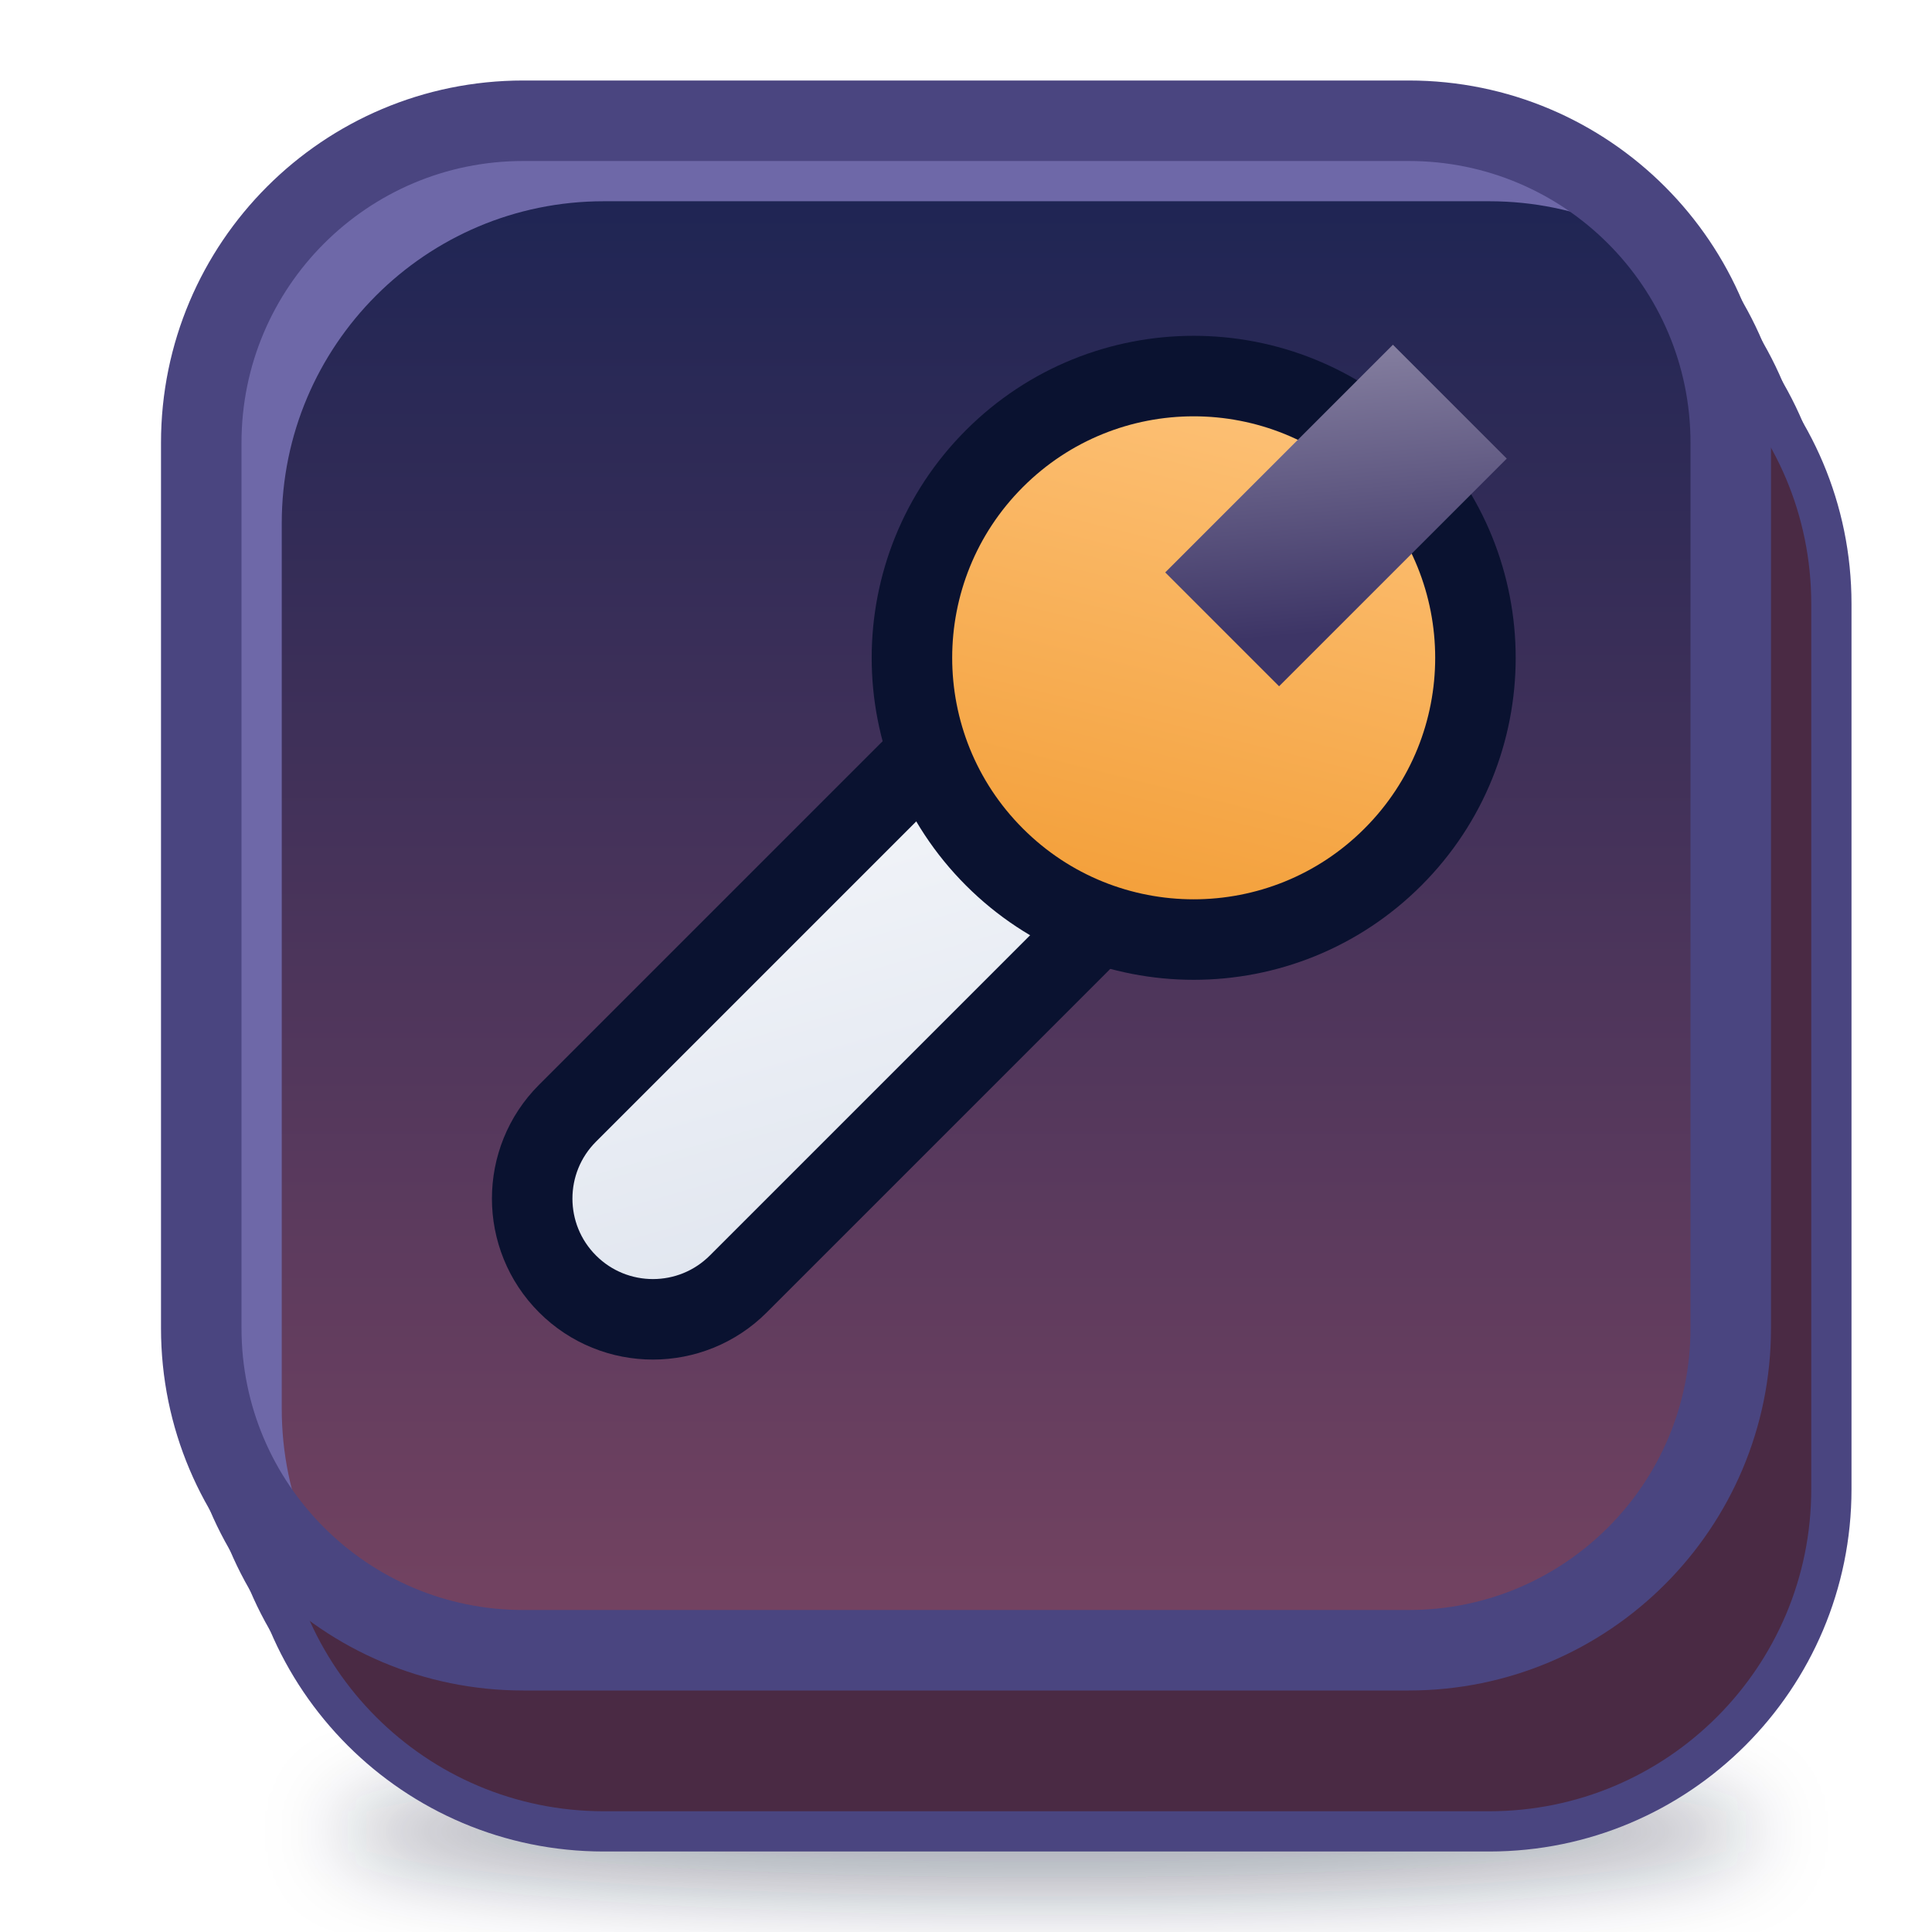
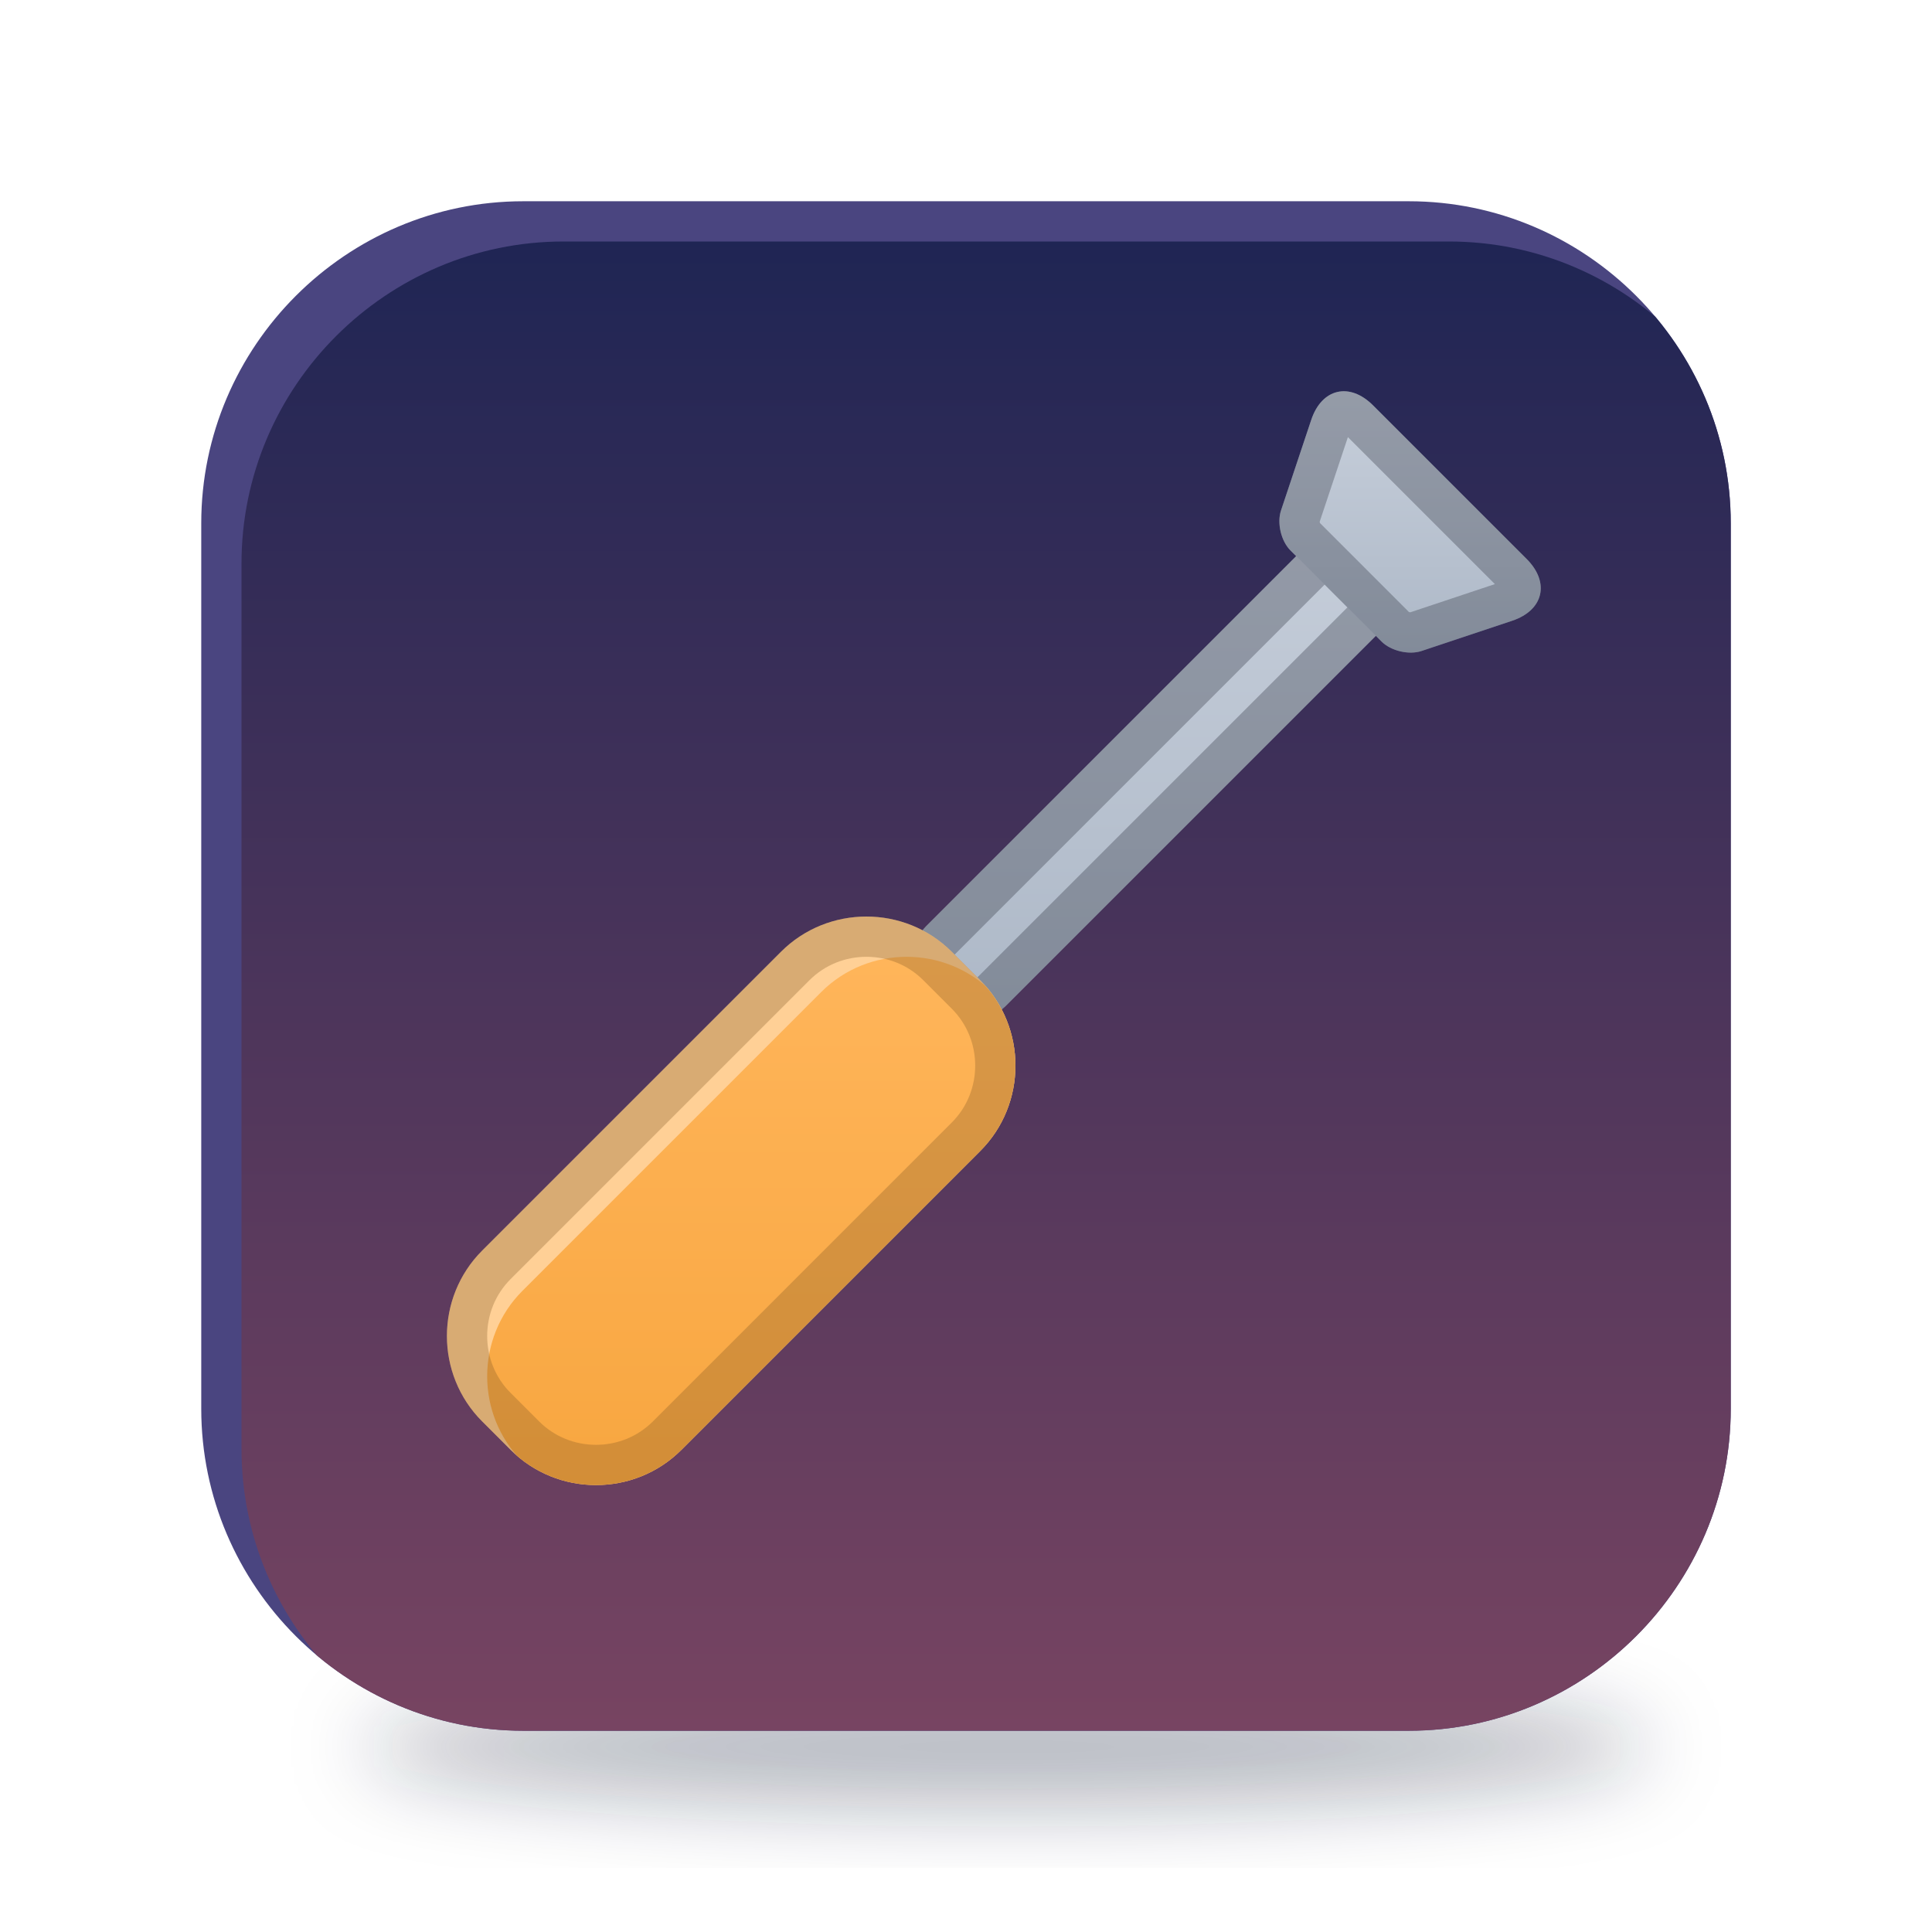
- <svg xmlns="http://www.w3.org/2000/svg" viewBox="0 0 48 48" width="48" height="48" stroke-linejoin="round" stroke-linecap="round">
+ <svg xmlns="http://www.w3.org/2000/svg" viewBox="0 0 48 48" width="48" height="48">
  <defs>
-     <linearGradient id="dusk" x1="0" y1="0" x2="0" y2="1">
+     <filter id="e-admintools-48-b1" x="-50%" y="-50%" width="200%" height="200%">
+       <feGaussianBlur stdDeviation="1" />
+     </filter>
+     <clipPath id="e-admintools-48-c1">
+       <path d="M5 13 C5 8.6 8.6 5 13 5 L35 5 C39.4 5 43 8.6 43 13 L43 35 C43 39.4 39.4 43 35 43 L13 43 C8.6 43 5 39.4 5 35 Z" clip-rule="evenodd" />
+     </clipPath>
+     <linearGradient id="e-admintools-48-g1f25547a4562" x1="0" y1="0" x2="0" y2="1">
      <stop offset="0" stop-color="#1f2554" />
      <stop offset="1" stop-color="#7a4562" />
    </linearGradient>
-     <linearGradient id="geef1f8" x1="0" y1="0" x2="0.6" y2="1">
-       <stop offset="0" stop-color="#f4f6fa" />
-       <stop offset="1" stop-color="#e2e7f0" />
+     <linearGradient id="e-admintools-48-gc7cfdbadb8c7" x1="0" y1="0" x2="0" y2="1">
+       <stop offset="0" stop-color="#c7cfdb" />
+       <stop offset="1" stop-color="#adb8c7" />
    </linearGradient>
-     <linearGradient id="gb4bfce" x1="0" y1="0" x2="0.6" y2="1">
-       <stop offset="0" stop-color="#ced5df" />
-       <stop offset="1" stop-color="#abb6c6" />
+     <clipPath id="e-admintools-48-c2">
+       <path d="M33.263 12.757 C33.652 12.368 34.288 12.368 34.677 12.757 L35.243 13.323 C35.632 13.712 35.632 14.348 35.243 14.737 L24.99 24.99 C24.601 25.379 23.965 25.379 23.576 24.99 L23.01 24.424 C22.621 24.035 22.621 23.399 23.01 23.01 Z" clip-rule="evenodd" />
+     </clipPath>
+     <clipPath id="e-admintools-48-c3">
+       <path d="M32.577 10.432 C32.838 9.65 33.528 9.487 34.112 10.07 L37.93 13.888 C38.513 14.472 38.35 15.162 37.568 15.423 L35.317 16.174 C35.004 16.278 34.557 16.172 34.324 15.939 L32.061 13.676 C31.828 13.443 31.722 12.996 31.826 12.683 Z" clip-rule="evenodd" />
+     </clipPath>
+     <linearGradient id="e-admintools-48-gffb55af7a53e" x1="0" y1="0" x2="0" y2="1">
+       <stop offset="0" stop-color="#ffb55a" />
+       <stop offset="1" stop-color="#f7a53e" />
    </linearGradient>
-     <linearGradient id="gffd08e" x1="0" y1="0" x2="0.6" y2="1">
-       <stop offset="0" stop-color="#ffe0b6" />
-       <stop offset="1" stop-color="#f9c680" />
-     </linearGradient>
-     <linearGradient id="gffaa40" x1="0" y1="0" x2="0.6" y2="1">
-       <stop offset="0" stop-color="#ffc883" />
-       <stop offset="1" stop-color="#f39f39" />
-     </linearGradient>
-     <linearGradient id="gffe7c4" x1="0" y1="0" x2="0.6" y2="1">
-       <stop offset="0" stop-color="#ffefd9" />
-       <stop offset="1" stop-color="#fadfb8" />
-     </linearGradient>
-     <linearGradient id="g42396c" x1="0" y1="0" x2="0.6" y2="1">
-       <stop offset="0" stop-color="#847e9f" />
-       <stop offset="1" stop-color="#3d3566" />
-     </linearGradient>
-     <linearGradient id="g4a4580" x1="0" y1="0" x2="0.6" y2="1">
-       <stop offset="0" stop-color="#8986ac" />
-       <stop offset="1" stop-color="#454079" />
-     </linearGradient>
-     <linearGradient id="gf43f5e" x1="0" y1="0" x2="0.6" y2="1">
-       <stop offset="0" stop-color="#f88296" />
-       <stop offset="1" stop-color="#e53a58" />
-     </linearGradient>
-     <filter id="soft" x="-30%" y="-300%" width="160%" height="700%">
-       <feGaussianBlur stdDeviation="1" />
-     </filter>
-     <clipPath id="admintools-48-c1">
-       <rect x="5" y="5" width="38" height="38" rx="8" fill="#000" />
+     <clipPath id="e-admintools-48-c4">
+       <path d="M19.404 23.646 C20.571 22.48 22.48 22.48 23.646 23.646 L24.354 24.354 C25.52 25.52 25.52 27.429 24.354 28.596 L16.929 36.021 C15.762 37.188 13.853 37.188 12.686 36.021 L11.979 35.314 C10.812 34.147 10.812 32.238 11.979 31.071 Z" clip-rule="evenodd" />
    </clipPath>
-     <g id="admintools-48-xi">
-       <rect x="5" y="5" width="38" height="38" rx="8" fill="#4a4580" stroke="#4a4580" stroke-width="2" />
-     </g>
-     <g id="admintools-48-xs">
-       <rect x="5" y="5" width="38" height="38" rx="8" fill="#4a2a44" />
-     </g>
  </defs>
-   <ellipse cx="26" cy="45.5" rx="17.64" ry="1.6" fill="#0a1230" opacity="0.35" filter="url(#soft)" />
-   <g transform="translate(0 -2)">
-     <use href="#admintools-48-xi" transform="translate(0.5 1)" />
-     <use href="#admintools-48-xi" transform="translate(1 2)" />
-     <use href="#admintools-48-xi" transform="translate(1.5 3)" />
-     <use href="#admintools-48-xi" transform="translate(2 4)" />
-     <use href="#admintools-48-xs" transform="translate(0.5 1)" />
-     <use href="#admintools-48-xs" transform="translate(1 2)" />
-     <use href="#admintools-48-xs" transform="translate(1.5 3)" />
-     <use href="#admintools-48-xs" transform="translate(2 4)" />
-     <rect x="5" y="5" width="38" height="38" rx="8" fill="#6e68a8" />
-     <g clip-path="url(#admintools-48-c1)">
-       <g transform="translate(2 2)">
-         <rect x="5" y="5" width="38" height="38" rx="8" fill="url(#dusk)" />
-       </g>
-     </g>
-     <rect x="5" y="5" width="38" height="38" rx="8" fill="none" stroke="#4a4580" stroke-width="2" />
-     <g transform="rotate(45 24 24)">
-       <rect x="21" y="20" width="6" height="18" rx="3" fill="url(#geef1f8)" stroke="#0a1230" stroke-width="2" />
-       <circle cx="24" cy="16" r="7" fill="url(#gffaa40)" stroke="#0a1230" stroke-width="2" />
-       <rect x="22" y="7" width="4" height="8" rx="0" fill="url(#g42396c)" />
-     </g>
+   <ellipse cx="25" cy="43.4" rx="16" ry="1.5" fill="#0a1230" opacity="0.3" filter="url(#e-admintools-48-b1)" />
+   <path d="M5 13 C5 8.6 8.6 5 13 5 L35 5 C39.4 5 43 8.6 43 13 L43 35 C43 39.4 39.4 43 35 43 L13 43 C8.6 43 5 39.4 5 35 Z" fill="#4a4580" />
+   <g clip-path="url(#e-admintools-48-c1)">
+     <path d="M5 13 C5 8.6 8.6 5 13 5 L35 5 C39.4 5 43 8.6 43 13 L43 35 C43 39.4 39.4 43 35 43 L13 43 C8.6 43 5 39.4 5 35 Z" fill="url(#e-admintools-48-g1f25547a4562)" transform="translate(1 1)" />
+   </g>
+   <path d="M33.263 12.757 C33.652 12.368 34.288 12.368 34.677 12.757 L35.243 13.323 C35.632 13.712 35.632 14.348 35.243 14.737 L24.99 24.99 C24.601 25.379 23.965 25.379 23.576 24.99 L23.01 24.424 C22.621 24.035 22.621 23.399 23.01 23.01 Z" fill="url(#e-admintools-48-gc7cfdbadb8c7)" fill-rule="evenodd" />
+   <g clip-path="url(#e-admintools-48-c2)">
+     <path d="M33.263 12.757 C33.652 12.368 34.288 12.368 34.677 12.757 L35.243 13.323 C35.632 13.712 35.632 14.348 35.243 14.737 L24.99 24.99 C24.601 25.379 23.965 25.379 23.576 24.99 L23.01 24.424 C22.621 24.035 22.621 23.399 23.01 23.01 Z" fill="none" stroke="#1f2230" stroke-width="2" stroke-opacity="0.3" />
+   </g>
+   <path d="M32.577 10.432 C32.838 9.65 33.528 9.487 34.112 10.07 L37.93 13.888 C38.513 14.472 38.35 15.162 37.568 15.423 L35.317 16.174 C35.004 16.278 34.557 16.172 34.324 15.939 L32.061 13.676 C31.828 13.443 31.722 12.996 31.826 12.683 Z" fill="url(#e-admintools-48-gc7cfdbadb8c7)" fill-rule="evenodd" />
+   <g clip-path="url(#e-admintools-48-c3)">
+     <path d="M32.577 10.432 C32.838 9.65 33.528 9.487 34.112 10.07 L37.93 13.888 C38.513 14.472 38.35 15.162 37.568 15.423 L35.317 16.174 C35.004 16.278 34.557 16.172 34.324 15.939 L32.061 13.676 C31.828 13.443 31.722 12.996 31.826 12.683 Z" fill="none" stroke="#1f2230" stroke-width="2" stroke-opacity="0.3" />
+   </g>
+   <path d="M19.404 23.646 C20.571 22.48 22.48 22.48 23.646 23.646 L24.354 24.354 C25.52 25.52 25.52 27.429 24.354 28.596 L16.929 36.021 C15.762 37.188 13.853 37.188 12.686 36.021 L11.979 35.314 C10.812 34.147 10.812 32.238 11.979 31.071 Z" fill="#ffd096" fill-rule="evenodd" />
+   <g clip-path="url(#e-admintools-48-c4)">
+     <path d="M19.404 23.646 C20.571 22.48 22.48 22.48 23.646 23.646 L24.354 24.354 C25.52 25.52 25.52 27.429 24.354 28.596 L16.929 36.021 C15.762 37.188 13.853 37.188 12.686 36.021 L11.979 35.314 C10.812 34.147 10.812 32.238 11.979 31.071 Z" fill="url(#e-admintools-48-gffb55af7a53e)" fill-rule="evenodd" transform="translate(1 1)" />
+   </g>
+   <g clip-path="url(#e-admintools-48-c4)">
+     <path d="M19.404 23.646 C20.571 22.48 22.48 22.48 23.646 23.646 L24.354 24.354 C25.52 25.52 25.52 27.429 24.354 28.596 L16.929 36.021 C15.762 37.188 13.853 37.188 12.686 36.021 L11.979 35.314 C10.812 34.147 10.812 32.238 11.979 31.071 Z" fill="none" stroke="#7d5422" stroke-width="2" stroke-opacity="0.3" />
  </g>
</svg>
